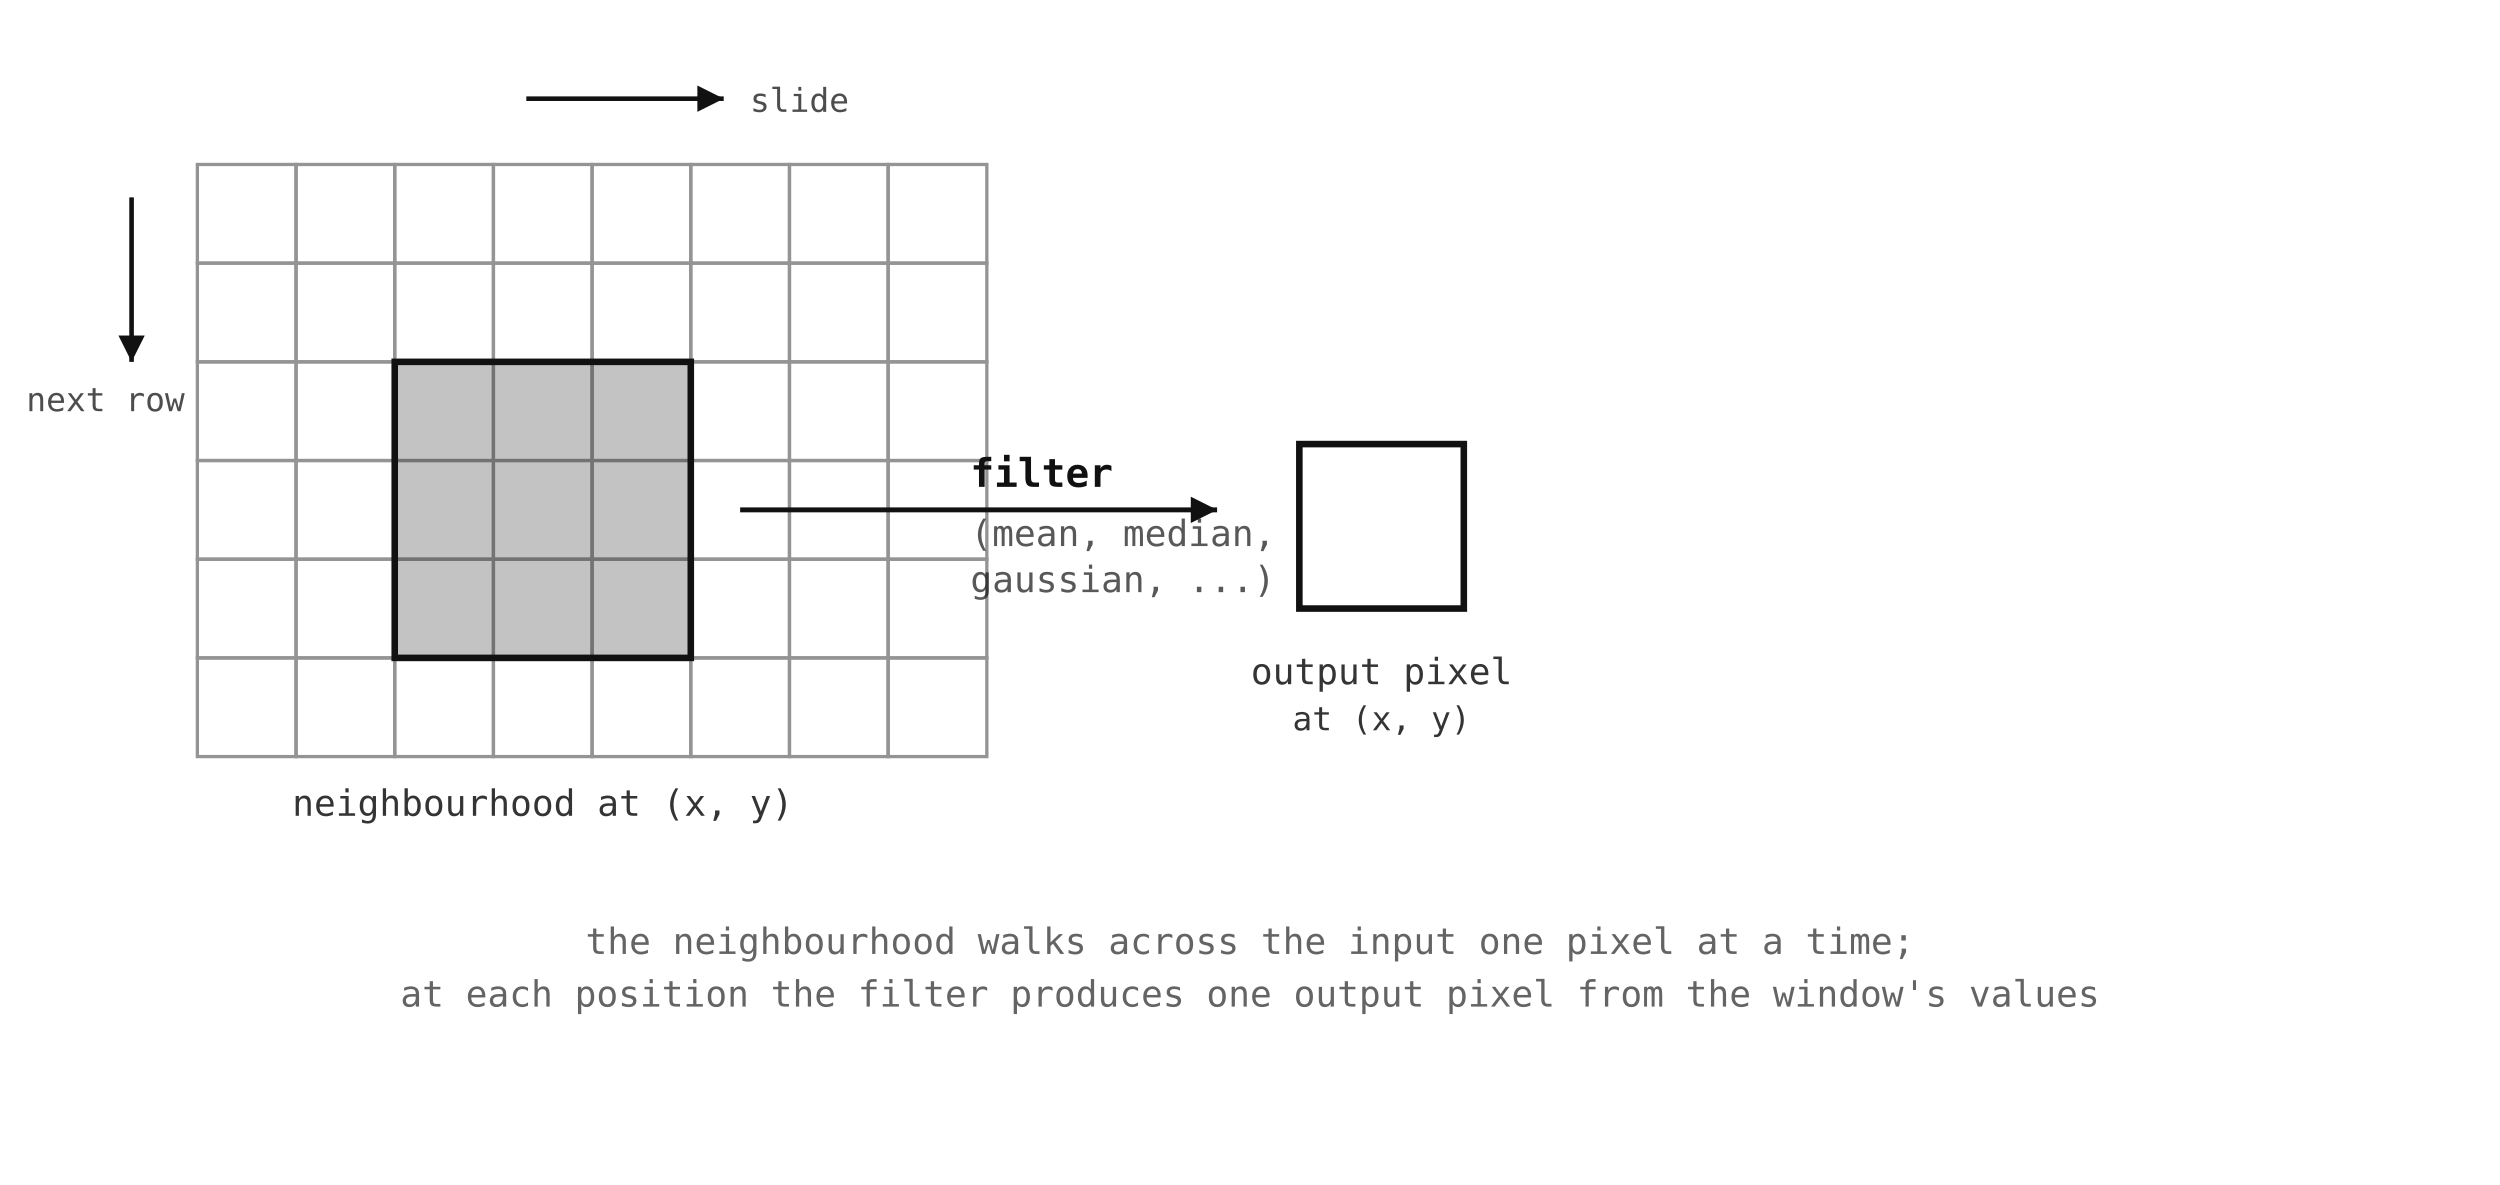
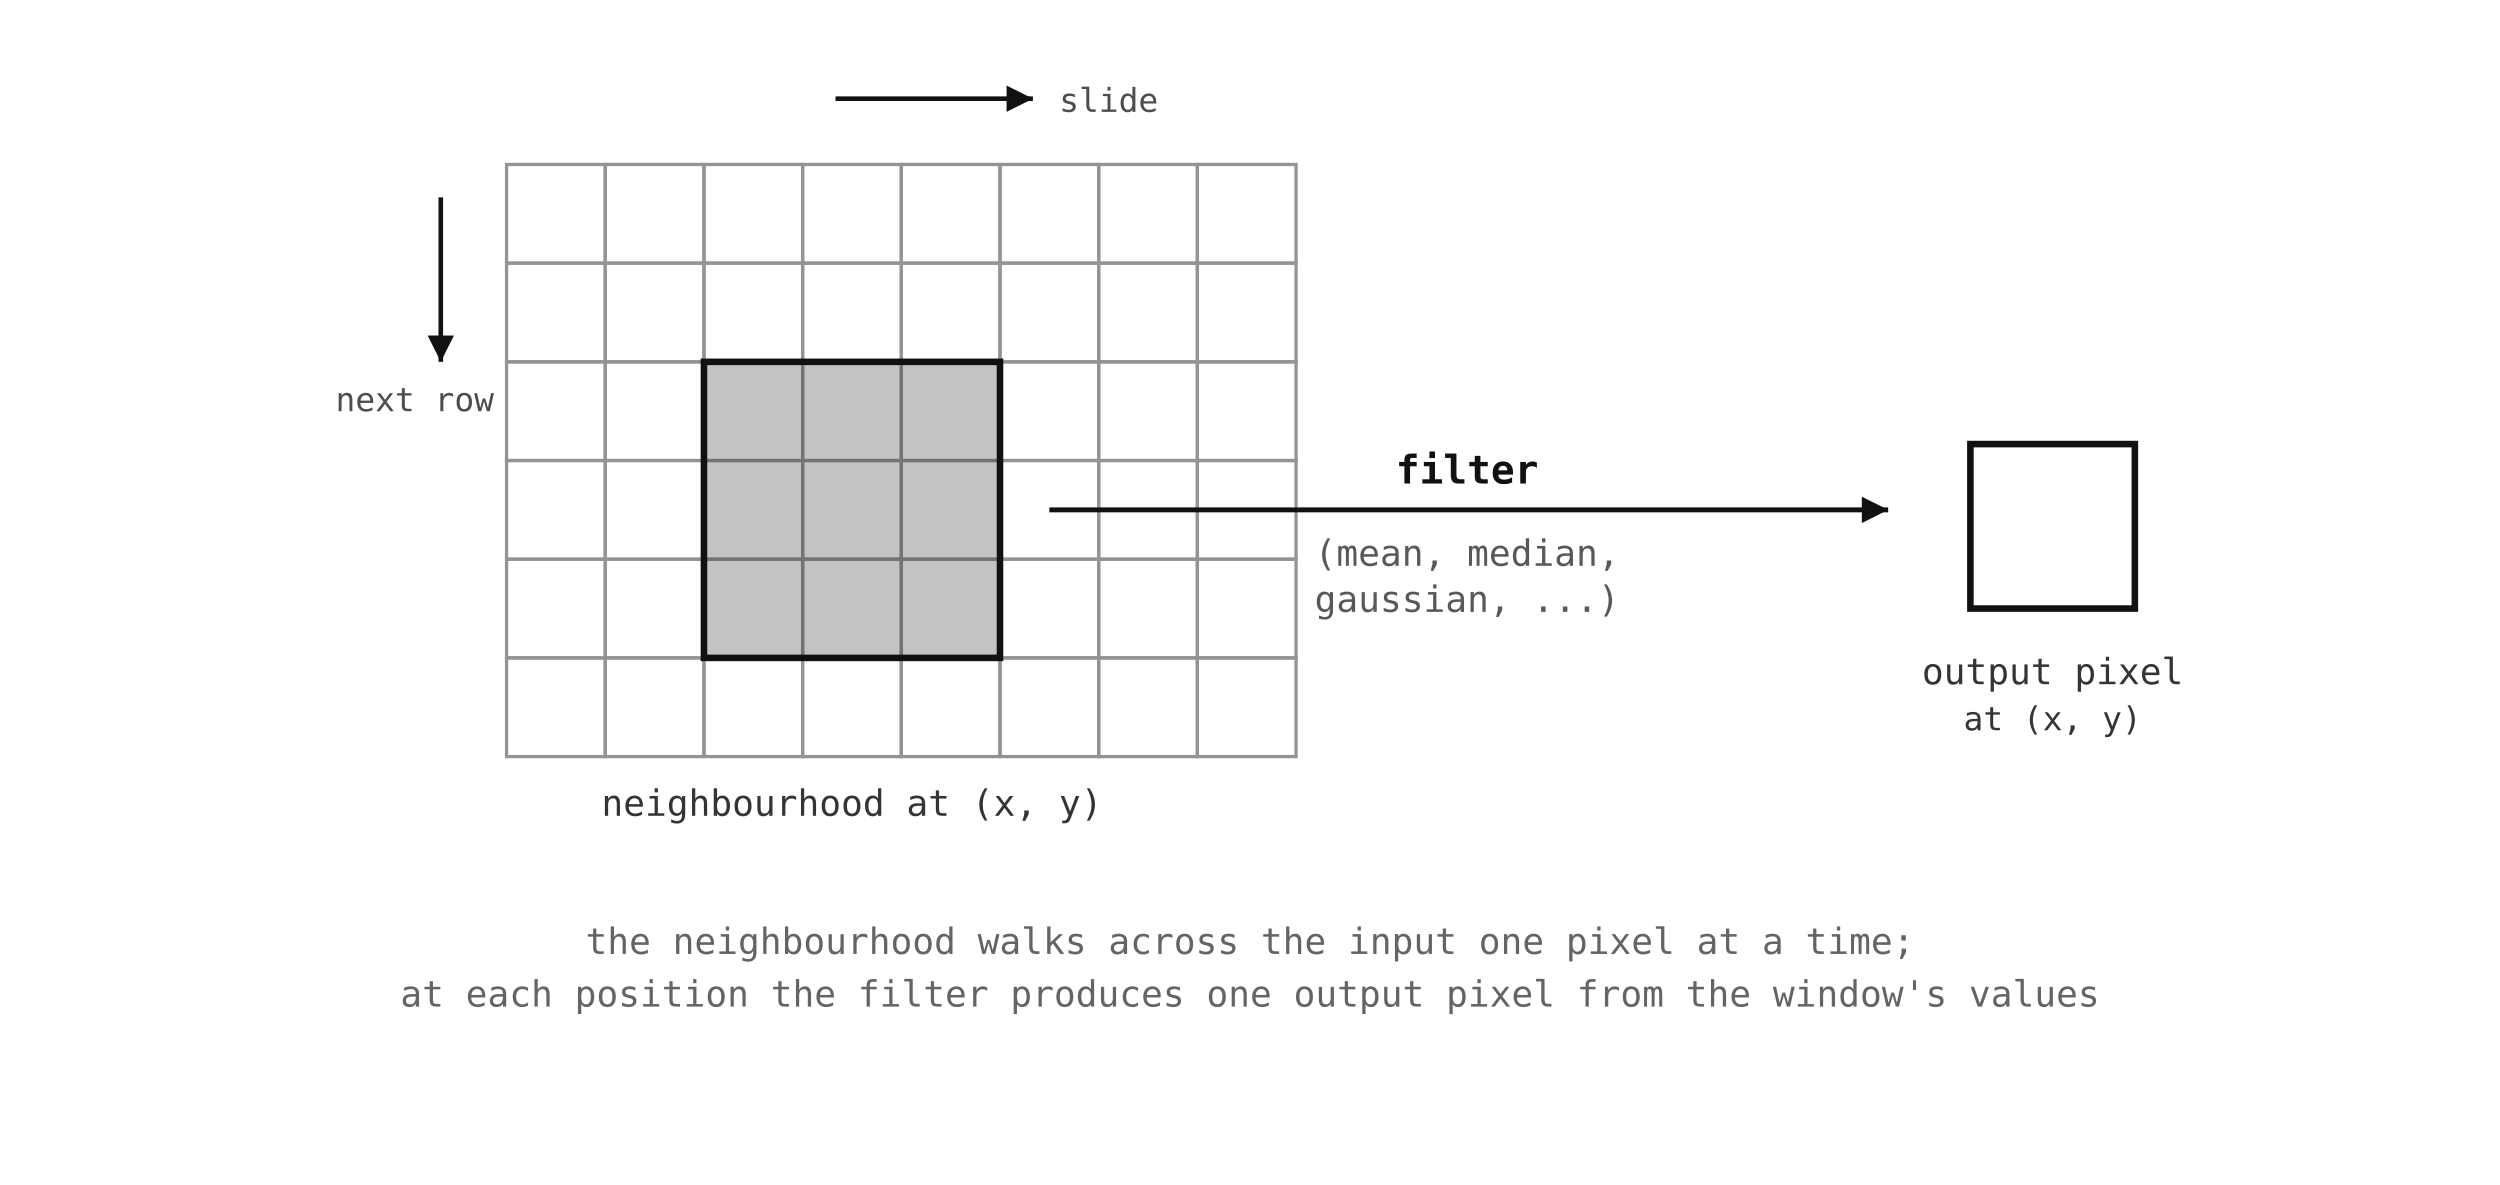
<svg xmlns="http://www.w3.org/2000/svg" viewBox="0 0 760 360" font-family="ui-monospace, SFMono-Regular, Menlo, Consolas, monospace" font-size="13">
  <style>
    svg { color: #111; }
    @media (prefers-color-scheme: dark) { svg { color: #eee; } }
  </style>
-   <g fill="none" stroke="currentColor" stroke-width="1" opacity="0.45">
-     <rect x="60" y="50" width="30" height="30" />
-     <rect x="90" y="50" width="30" height="30" />
-     <rect x="120" y="50" width="30" height="30" />
-     <rect x="150" y="50" width="30" height="30" />
-     <rect x="180" y="50" width="30" height="30" />
-     <rect x="210" y="50" width="30" height="30" />
-     <rect x="240" y="50" width="30" height="30" />
-     <rect x="270" y="50" width="30" height="30" />
-     <rect x="60" y="80" width="30" height="30" />
-     <rect x="90" y="80" width="30" height="30" />
-     <rect x="120" y="80" width="30" height="30" />
-     <rect x="150" y="80" width="30" height="30" />
-     <rect x="180" y="80" width="30" height="30" />
-     <rect x="210" y="80" width="30" height="30" />
-     <rect x="240" y="80" width="30" height="30" />
-     <rect x="270" y="80" width="30" height="30" />
-     <rect x="60" y="110" width="30" height="30" />
-     <rect x="90" y="110" width="30" height="30" />
-     <rect x="120" y="110" width="30" height="30" />
-     <rect x="150" y="110" width="30" height="30" />
-     <rect x="180" y="110" width="30" height="30" />
-     <rect x="210" y="110" width="30" height="30" />
-     <rect x="240" y="110" width="30" height="30" />
-     <rect x="270" y="110" width="30" height="30" />
-     <rect x="60" y="140" width="30" height="30" />
-     <rect x="90" y="140" width="30" height="30" />
-     <rect x="120" y="140" width="30" height="30" />
-     <rect x="150" y="140" width="30" height="30" />
-     <rect x="180" y="140" width="30" height="30" />
-     <rect x="210" y="140" width="30" height="30" />
-     <rect x="240" y="140" width="30" height="30" />
-     <rect x="270" y="140" width="30" height="30" />
-     <rect x="60" y="170" width="30" height="30" />
-     <rect x="90" y="170" width="30" height="30" />
-     <rect x="120" y="170" width="30" height="30" />
-     <rect x="150" y="170" width="30" height="30" />
-     <rect x="180" y="170" width="30" height="30" />
-     <rect x="210" y="170" width="30" height="30" />
-     <rect x="240" y="170" width="30" height="30" />
-     <rect x="270" y="170" width="30" height="30" />
-     <rect x="60" y="200" width="30" height="30" />
-     <rect x="90" y="200" width="30" height="30" />
-     <rect x="120" y="200" width="30" height="30" />
-     <rect x="150" y="200" width="30" height="30" />
-     <rect x="180" y="200" width="30" height="30" />
-     <rect x="210" y="200" width="30" height="30" />
-     <rect x="240" y="200" width="30" height="30" />
-     <rect x="270" y="200" width="30" height="30" />
-   </g>
-   <g fill="currentColor" opacity="0.25">
-     <rect x="120" y="110" width="90" height="90" />
-   </g>
-   <g fill="none" stroke="currentColor" stroke-width="2">
-     <rect x="120" y="110" width="90" height="90" />
-   </g>
-   <g fill="currentColor" font-size="11" text-anchor="middle" opacity="0.85">
-     <text x="165" y="248">neighbourhood at (x, y)</text>
-   </g>
-   <g fill="none" stroke="currentColor" stroke-width="1.5">
-     <line x1="225" y1="155" x2="370" y2="155" />
-   </g>
-   <g fill="currentColor" stroke="none">
-     <polygon points="362,151 362,159 370,155" />
-   </g>
-   <g fill="currentColor" font-size="12" font-weight="bold">
-     <text x="295" y="148">filter</text>
-   </g>
-   <g fill="currentColor" font-size="11" opacity="0.7">
-     <text x="295" y="166">(mean, median,</text>
-     <text x="295" y="180">gaussian, ...)</text>
-   </g>
-   <g fill="none" stroke="currentColor" stroke-width="2">
-     <rect x="395" y="135" width="50" height="50" />
-   </g>
-   <g fill="currentColor" font-size="11" text-anchor="middle" opacity="0.85">
-     <text x="420" y="208">output pixel</text>
-     <text x="420" y="222" font-size="10">at (x, y)</text>
+   <g transform="translate(94 0)">
+     <g fill="none" stroke="currentColor" stroke-width="1" opacity="0.45">
+       <rect x="60" y="50" width="30" height="30" />
+       <rect x="90" y="50" width="30" height="30" />
+       <rect x="120" y="50" width="30" height="30" />
+       <rect x="150" y="50" width="30" height="30" />
+       <rect x="180" y="50" width="30" height="30" />
+       <rect x="210" y="50" width="30" height="30" />
+       <rect x="240" y="50" width="30" height="30" />
+       <rect x="270" y="50" width="30" height="30" />
+       <rect x="60" y="80" width="30" height="30" />
+       <rect x="90" y="80" width="30" height="30" />
+       <rect x="120" y="80" width="30" height="30" />
+       <rect x="150" y="80" width="30" height="30" />
+       <rect x="180" y="80" width="30" height="30" />
+       <rect x="210" y="80" width="30" height="30" />
+       <rect x="240" y="80" width="30" height="30" />
+       <rect x="270" y="80" width="30" height="30" />
+       <rect x="60" y="110" width="30" height="30" />
+       <rect x="90" y="110" width="30" height="30" />
+       <rect x="120" y="110" width="30" height="30" />
+       <rect x="150" y="110" width="30" height="30" />
+       <rect x="180" y="110" width="30" height="30" />
+       <rect x="210" y="110" width="30" height="30" />
+       <rect x="240" y="110" width="30" height="30" />
+       <rect x="270" y="110" width="30" height="30" />
+       <rect x="60" y="140" width="30" height="30" />
+       <rect x="90" y="140" width="30" height="30" />
+       <rect x="120" y="140" width="30" height="30" />
+       <rect x="150" y="140" width="30" height="30" />
+       <rect x="180" y="140" width="30" height="30" />
+       <rect x="210" y="140" width="30" height="30" />
+       <rect x="240" y="140" width="30" height="30" />
+       <rect x="270" y="140" width="30" height="30" />
+       <rect x="60" y="170" width="30" height="30" />
+       <rect x="90" y="170" width="30" height="30" />
+       <rect x="120" y="170" width="30" height="30" />
+       <rect x="150" y="170" width="30" height="30" />
+       <rect x="180" y="170" width="30" height="30" />
+       <rect x="210" y="170" width="30" height="30" />
+       <rect x="240" y="170" width="30" height="30" />
+       <rect x="270" y="170" width="30" height="30" />
+       <rect x="60" y="200" width="30" height="30" />
+       <rect x="90" y="200" width="30" height="30" />
+       <rect x="120" y="200" width="30" height="30" />
+       <rect x="150" y="200" width="30" height="30" />
+       <rect x="180" y="200" width="30" height="30" />
+       <rect x="210" y="200" width="30" height="30" />
+       <rect x="240" y="200" width="30" height="30" />
+       <rect x="270" y="200" width="30" height="30" />
+     </g>
+     <g fill="currentColor" opacity="0.25">
+       <rect x="120" y="110" width="90" height="90" />
+     </g>
+     <g fill="none" stroke="currentColor" stroke-width="2">
+       <rect x="120" y="110" width="90" height="90" />
+     </g>
+     <g fill="currentColor" font-size="11" text-anchor="middle" opacity="0.85">
+       <text x="165" y="248">neighbourhood at (x, y)</text>
+     </g>
+     <g fill="none" stroke="currentColor" stroke-width="1.5">
+       <line x1="225" y1="155" x2="480" y2="155" />
+     </g>
+     <g fill="currentColor" stroke="none">
+       <polygon points="472,151 472,159 480,155" />
+     </g>
+     <g fill="currentColor" font-size="12" font-weight="bold" text-anchor="middle">
+       <text x="352" y="147">filter</text>
+     </g>
+     <g fill="currentColor" font-size="11" opacity="0.7" text-anchor="middle">
+       <text x="352" y="172">(mean, median,</text>
+       <text x="352" y="186">gaussian, ...)</text>
+     </g>
+     <g fill="none" stroke="currentColor" stroke-width="2">
+       <rect x="505" y="135" width="50" height="50" />
+     </g>
+     <g fill="currentColor" font-size="11" text-anchor="middle" opacity="0.85">
+       <text x="530" y="208">output pixel</text>
+       <text x="530" y="222" font-size="10">at (x, y)</text>
+     </g>
  </g>
  <g fill="currentColor" font-size="11" text-anchor="middle" opacity="0.65">
    <text x="380" y="290">the neighbourhood walks across the input one pixel at a time;</text>
    <text x="380" y="306">at each position the filter produces one output pixel from the window's values</text>
  </g>
-   <g fill="none" stroke="currentColor" stroke-width="1.4">
-     <line x1="160" y1="30" x2="220" y2="30" />
-   </g>
-   <g fill="currentColor" stroke="none">
-     <polygon points="212,26 212,34 220,30" />
-   </g>
-   <g fill="currentColor" font-size="10" opacity="0.75">
-     <text x="228" y="34">slide</text>
-   </g>
-   <g fill="none" stroke="currentColor" stroke-width="1.4">
-     <line x1="40" y1="60" x2="40" y2="110" />
-   </g>
-   <g fill="currentColor" stroke="none">
-     <polygon points="36,102 44,102 40,110" />
-   </g>
-   <g fill="currentColor" font-size="10" opacity="0.75">
-     <text x="8" y="125">next row</text>
+   <g transform="translate(94 0)">
+     <g fill="none" stroke="currentColor" stroke-width="1.4">
+       <line x1="160" y1="30" x2="220" y2="30" />
+     </g>
+     <g fill="currentColor" stroke="none">
+       <polygon points="212,26 212,34 220,30" />
+     </g>
+     <g fill="currentColor" font-size="10" opacity="0.75">
+       <text x="228" y="34">slide</text>
+     </g>
+     <g fill="none" stroke="currentColor" stroke-width="1.4">
+       <line x1="40" y1="60" x2="40" y2="110" />
+     </g>
+     <g fill="currentColor" stroke="none">
+       <polygon points="36,102 44,102 40,110" />
+     </g>
+     <g fill="currentColor" font-size="10" opacity="0.75">
+       <text x="8" y="125">next row</text>
+     </g>
  </g>
</svg>
